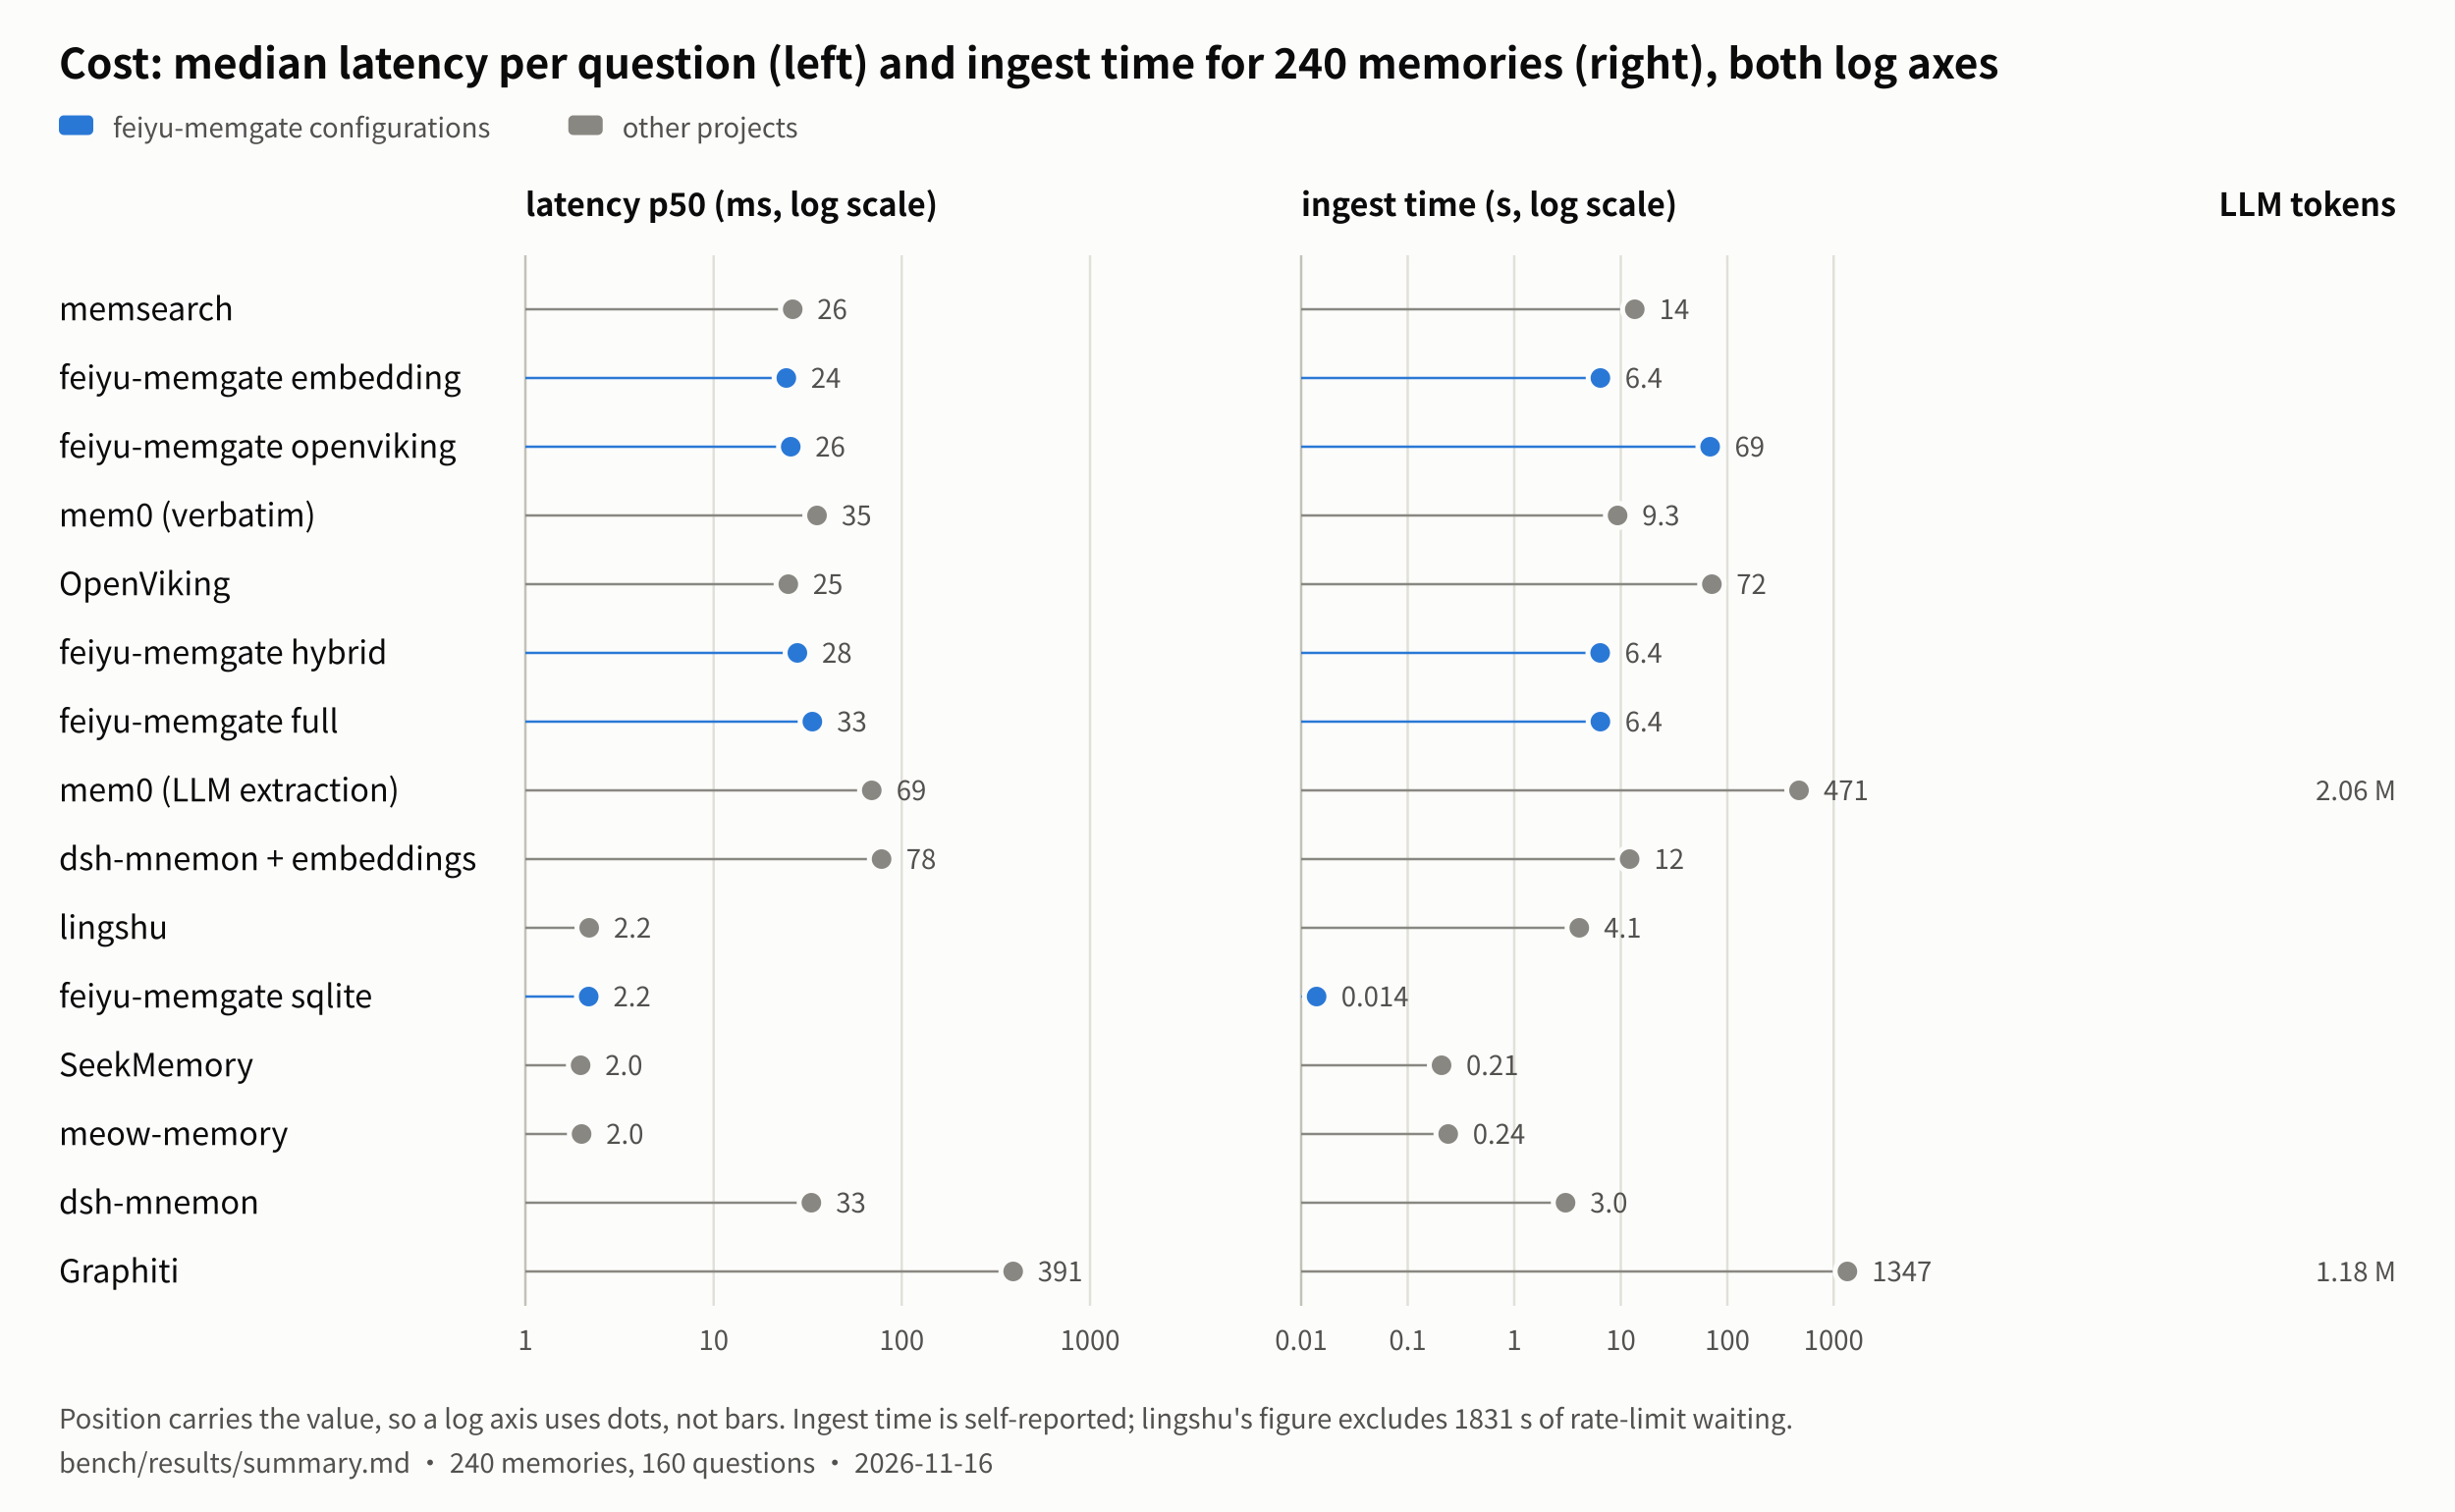
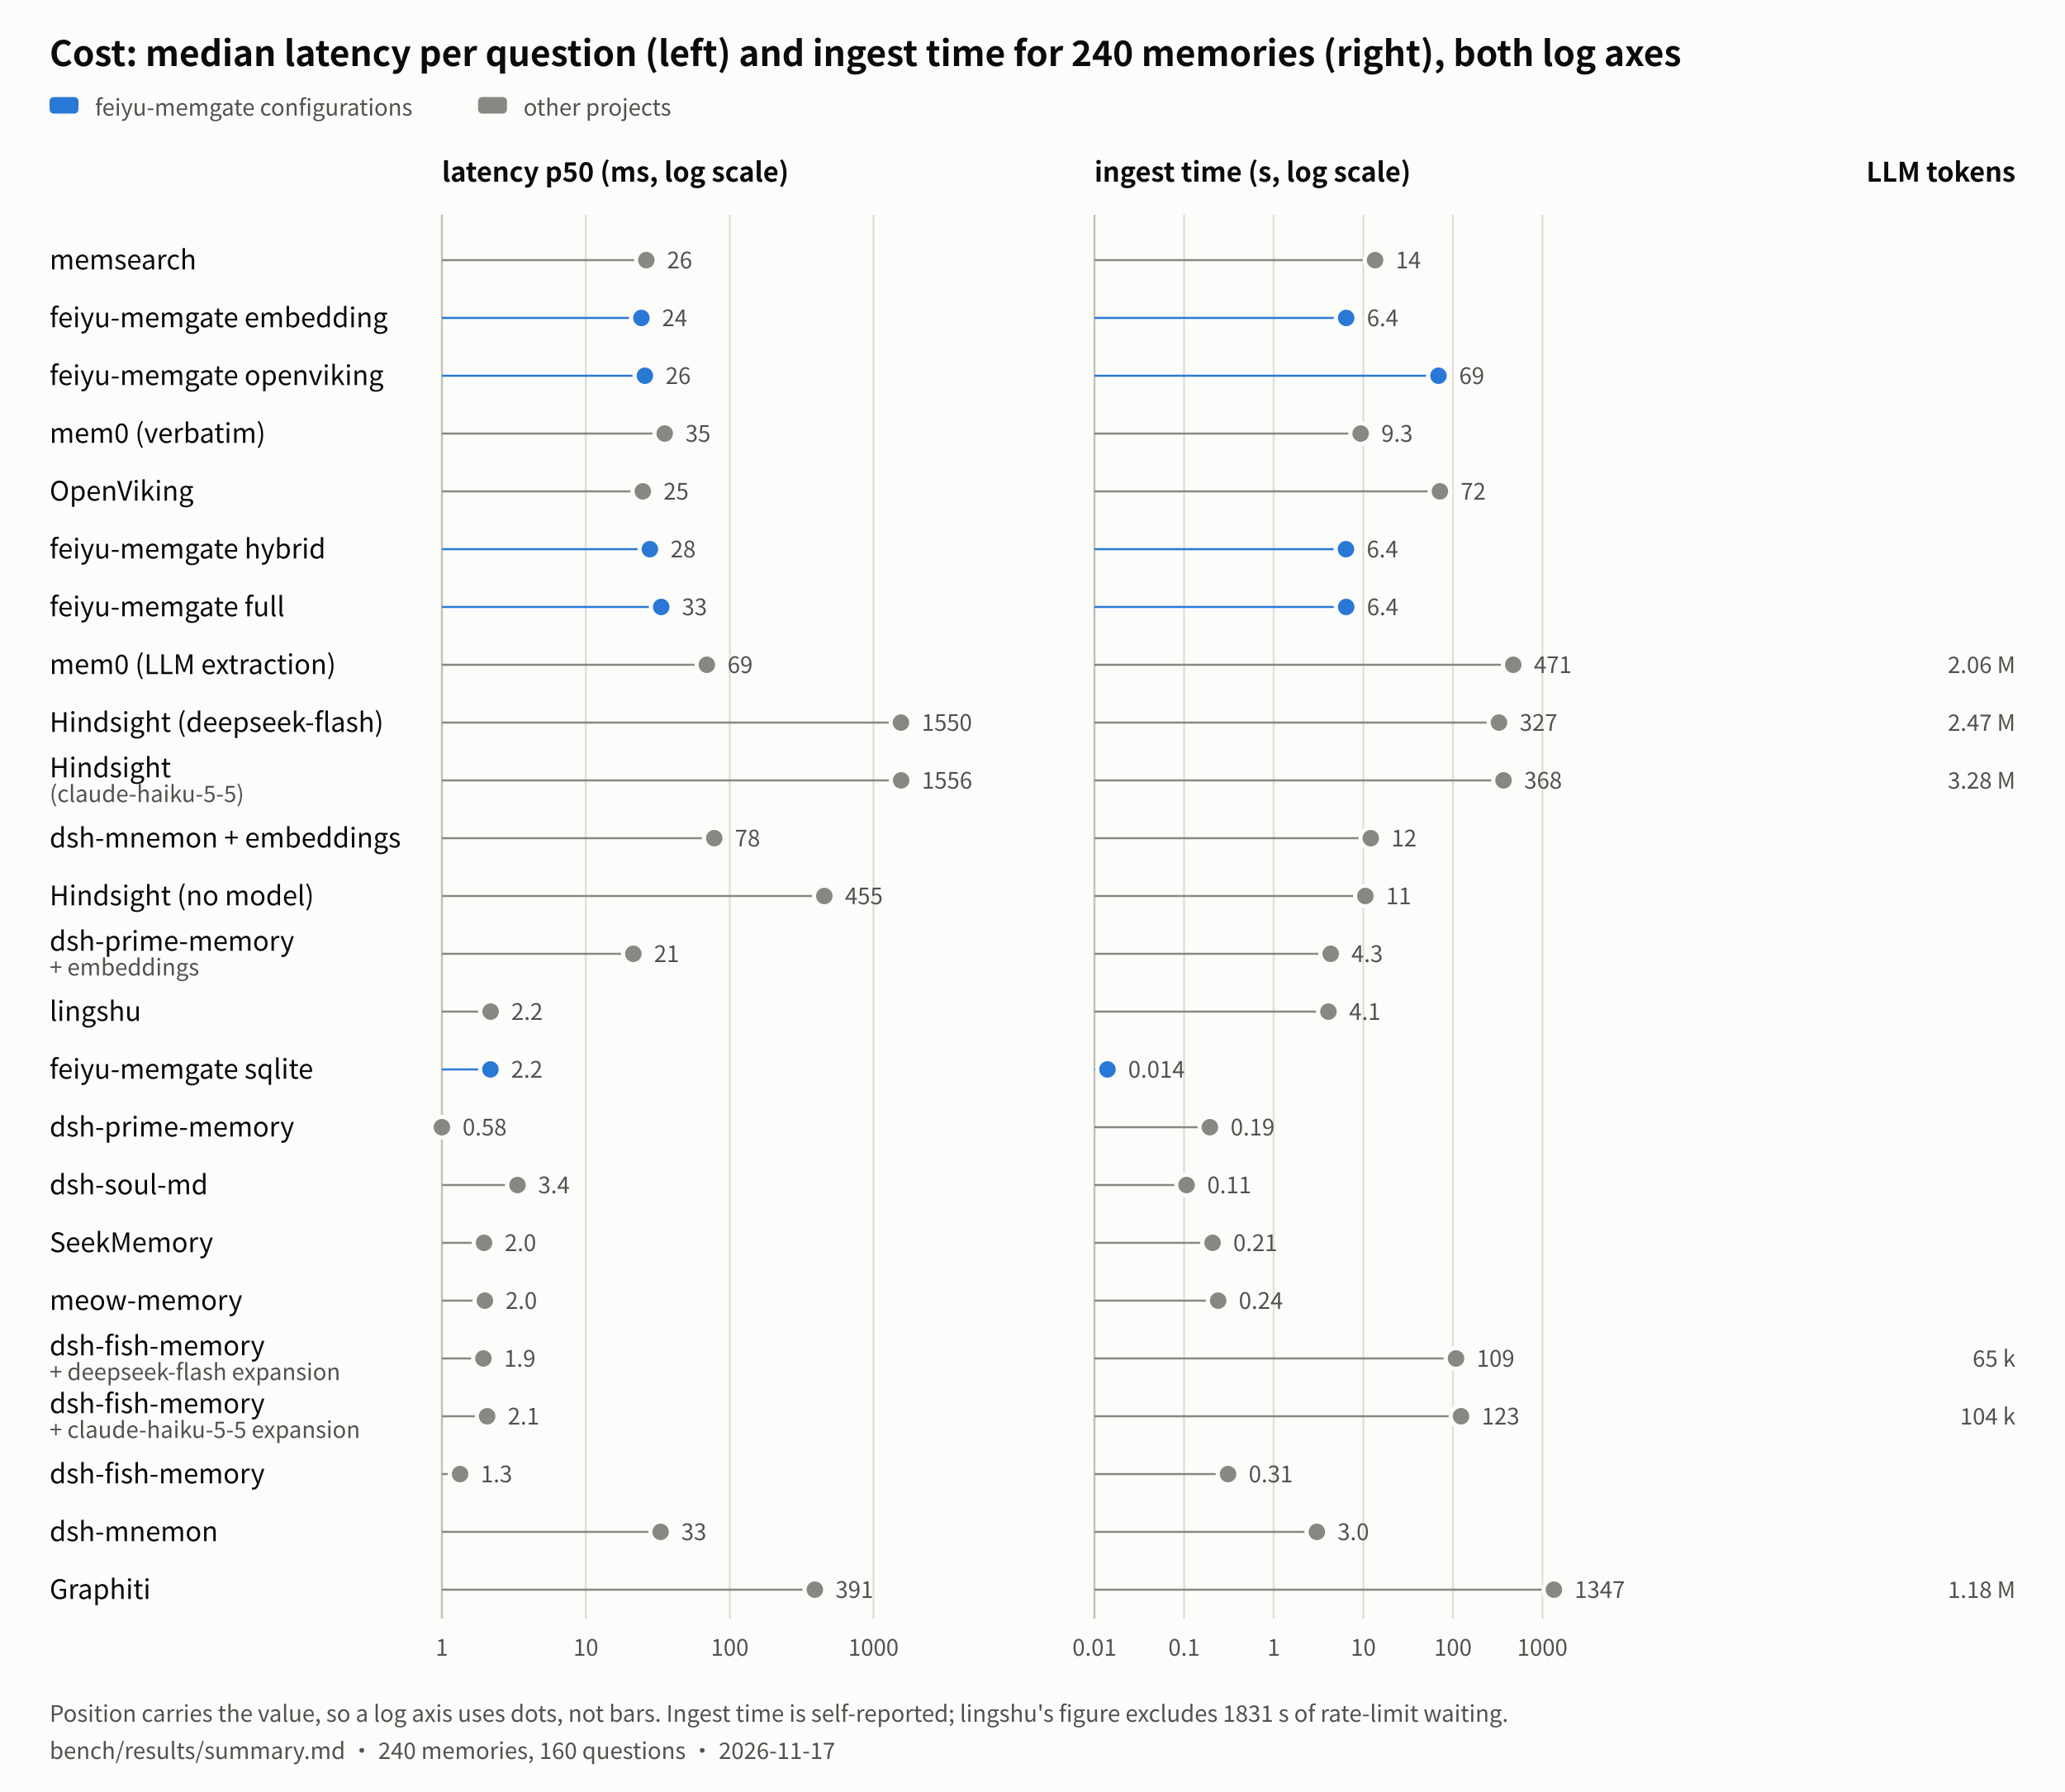
- <svg xmlns="http://www.w3.org/2000/svg" width="1000" height="616" viewBox="0 0 1000 616" role="img" lang="en">
+ <svg xmlns="http://www.w3.org/2000/svg" width="1000" height="868" viewBox="0 0 1000 868" role="img" lang="en">
  <style>text{font-family:-apple-system, "Segoe UI", "Microsoft YaHei", "PingFang SC", "Noto Sans CJK SC", "Helvetica Neue", Arial, sans-serif;fill:#52514e;font-size:13px}.t{font-size:17px;font-weight:600;fill:#0b0b0b}.l{font-size:13px;fill:#0b0b0b}.lb{font-size:13px;font-weight:600;fill:#0b0b0b}.s{font-size:11px;fill:#52514e}.grid{stroke:#e1e0d9;stroke-width:1;fill:none}.axis{stroke:#c3c2b7;stroke-width:1;fill:none}.tick{stroke:#0b0b0b;stroke-width:2;fill:none}.lead{stroke-width:1;fill:none}.fa{fill:#2a78d6}.fo{fill:#898781}.tint{fill:#898781;fill-opacity:0.35}</style>
-   <rect width="1000" height="616" fill="#fcfcfb" />
+   <rect width="1000" height="868" fill="#fcfcfb" />
  <text x="24.0" y="32.0" class="t">Cost: median latency per question (left) and ingest time for 240 memories (right), both log axes</text>
  <rect x="24.0" y="47.0" width="14" height="8" rx="2" class="fa" />
  <text x="46.0" y="56.0" class="s">feiyu-memgate configurations</text>
  <rect x="231.5" y="47.0" width="14" height="8" rx="2" class="fo" />
  <text x="253.5" y="56.0" class="s">other projects</text>
  <text x="214.0" y="88.0" class="lb">latency p50 (ms, log scale)</text>
-   <line x1="214.0" y1="104.0" x2="214.0" y2="532.0" class="axis" />
-   <text x="214.0" y="550.0" class="s" text-anchor="middle">1</text>
-   <line x1="290.7" y1="104.0" x2="290.7" y2="532.0" class="grid" />
-   <text x="290.7" y="550.0" class="s" text-anchor="middle">10</text>
-   <line x1="367.3" y1="104.0" x2="367.3" y2="532.0" class="grid" />
-   <text x="367.3" y="550.0" class="s" text-anchor="middle">100</text>
-   <line x1="444.0" y1="104.0" x2="444.0" y2="532.0" class="grid" />
-   <text x="444.0" y="550.0" class="s" text-anchor="middle">1000</text>
+   <line x1="214.0" y1="104.0" x2="214.0" y2="784.0" class="axis" />
+   <text x="214.0" y="802.0" class="s" text-anchor="middle">1</text>
+   <line x1="283.7" y1="104.0" x2="283.7" y2="784.0" class="grid" />
+   <text x="283.7" y="802.0" class="s" text-anchor="middle">10</text>
+   <line x1="353.4" y1="104.0" x2="353.4" y2="784.0" class="grid" />
+   <text x="353.4" y="802.0" class="s" text-anchor="middle">100</text>
+   <line x1="423.0" y1="104.0" x2="423.0" y2="784.0" class="grid" />
+   <text x="423.0" y="802.0" class="s" text-anchor="middle">1000</text>
  <text x="530.0" y="88.0" class="lb">ingest time (s, log scale)</text>
-   <line x1="530.0" y1="104.0" x2="530.0" y2="532.0" class="axis" />
-   <text x="530.0" y="550.0" class="s" text-anchor="middle">0.01</text>
-   <line x1="573.4" y1="104.0" x2="573.4" y2="532.0" class="grid" />
-   <text x="573.4" y="550.0" class="s" text-anchor="middle">0.1</text>
-   <line x1="616.8" y1="104.0" x2="616.8" y2="532.0" class="grid" />
-   <text x="616.8" y="550.0" class="s" text-anchor="middle">1</text>
-   <line x1="660.2" y1="104.0" x2="660.2" y2="532.0" class="grid" />
-   <text x="660.2" y="550.0" class="s" text-anchor="middle">10</text>
-   <line x1="703.6" y1="104.0" x2="703.6" y2="532.0" class="grid" />
-   <text x="703.6" y="550.0" class="s" text-anchor="middle">100</text>
-   <line x1="746.9" y1="104.0" x2="746.9" y2="532.0" class="grid" />
-   <text x="746.9" y="550.0" class="s" text-anchor="middle">1000</text>
+   <line x1="530.0" y1="104.0" x2="530.0" y2="784.0" class="axis" />
+   <text x="530.0" y="802.0" class="s" text-anchor="middle">0.01</text>
+   <line x1="573.4" y1="104.0" x2="573.4" y2="784.0" class="grid" />
+   <text x="573.4" y="802.0" class="s" text-anchor="middle">0.1</text>
+   <line x1="616.8" y1="104.0" x2="616.8" y2="784.0" class="grid" />
+   <text x="616.8" y="802.0" class="s" text-anchor="middle">1</text>
+   <line x1="660.2" y1="104.0" x2="660.2" y2="784.0" class="grid" />
+   <text x="660.2" y="802.0" class="s" text-anchor="middle">10</text>
+   <line x1="703.6" y1="104.0" x2="703.6" y2="784.0" class="grid" />
+   <text x="703.6" y="802.0" class="s" text-anchor="middle">100</text>
+   <line x1="746.9" y1="104.0" x2="746.9" y2="784.0" class="grid" />
+   <text x="746.9" y="802.0" class="s" text-anchor="middle">1000</text>
  <text x="976.0" y="88.0" class="lb" text-anchor="end">LLM tokens</text>
  <text x="24.0" y="130.5" class="l">memsearch</text>
-   <line x1="214.0" y1="126.0" x2="322.9" y2="126.0" class="lead" stroke="#898781" />
-   <circle cx="322.9" cy="126.0" r="5" fill="#898781" stroke="#fcfcfb" stroke-width="2" />
-   <text x="332.9" y="130.0" class="s">26</text>
+   <line x1="214.0" y1="126.0" x2="313.0" y2="126.0" class="lead" stroke="#898781" />
+   <circle cx="313.0" cy="126.0" r="5" fill="#898781" stroke="#fcfcfb" stroke-width="2" />
+   <text x="323.0" y="130.0" class="s">26</text>
  <line x1="530.0" y1="126.0" x2="665.9" y2="126.0" class="lead" stroke="#898781" />
  <circle cx="665.9" cy="126.0" r="5" fill="#898781" stroke="#fcfcfb" stroke-width="2" />
  <text x="675.9" y="130.0" class="s">14</text>
  <text x="24.0" y="158.5" class="l">feiyu-memgate embedding</text>
-   <line x1="214.0" y1="154.0" x2="320.3" y2="154.0" class="lead" stroke="#2a78d6" />
-   <circle cx="320.3" cy="154.0" r="5" fill="#2a78d6" stroke="#fcfcfb" stroke-width="2" />
-   <text x="330.3" y="158.0" class="s">24</text>
+   <line x1="214.0" y1="154.0" x2="310.6" y2="154.0" class="lead" stroke="#2a78d6" />
+   <circle cx="310.6" cy="154.0" r="5" fill="#2a78d6" stroke="#fcfcfb" stroke-width="2" />
+   <text x="320.6" y="158.0" class="s">24</text>
  <line x1="530.0" y1="154.0" x2="651.9" y2="154.0" class="lead" stroke="#2a78d6" />
  <circle cx="651.9" cy="154.0" r="5" fill="#2a78d6" stroke="#fcfcfb" stroke-width="2" />
  <text x="661.9" y="158.0" class="s">6.4</text>
  <text x="24.0" y="186.5" class="l">feiyu-memgate openviking</text>
-   <line x1="214.0" y1="182.0" x2="322.1" y2="182.0" class="lead" stroke="#2a78d6" />
-   <circle cx="322.1" cy="182.0" r="5" fill="#2a78d6" stroke="#fcfcfb" stroke-width="2" />
-   <text x="332.1" y="186.0" class="s">26</text>
+   <line x1="214.0" y1="182.0" x2="312.3" y2="182.0" class="lead" stroke="#2a78d6" />
+   <circle cx="312.3" cy="182.0" r="5" fill="#2a78d6" stroke="#fcfcfb" stroke-width="2" />
+   <text x="322.3" y="186.0" class="s">26</text>
  <line x1="530.0" y1="182.0" x2="696.6" y2="182.0" class="lead" stroke="#2a78d6" />
  <circle cx="696.6" cy="182.0" r="5" fill="#2a78d6" stroke="#fcfcfb" stroke-width="2" />
  <text x="706.6" y="186.0" class="s">69</text>
  <text x="24.0" y="214.5" class="l">mem0 (verbatim)</text>
-   <line x1="214.0" y1="210.0" x2="332.8" y2="210.0" class="lead" stroke="#898781" />
-   <circle cx="332.8" cy="210.0" r="5" fill="#898781" stroke="#fcfcfb" stroke-width="2" />
-   <text x="342.8" y="214.0" class="s">35</text>
+   <line x1="214.0" y1="210.0" x2="321.9" y2="210.0" class="lead" stroke="#898781" />
+   <circle cx="321.9" cy="210.0" r="5" fill="#898781" stroke="#fcfcfb" stroke-width="2" />
+   <text x="331.9" y="214.0" class="s">35</text>
  <line x1="530.0" y1="210.0" x2="658.9" y2="210.0" class="lead" stroke="#898781" />
  <circle cx="658.9" cy="210.0" r="5" fill="#898781" stroke="#fcfcfb" stroke-width="2" />
  <text x="668.9" y="214.0" class="s">9.3</text>
  <text x="24.0" y="242.5" class="l">OpenViking</text>
-   <line x1="214.0" y1="238.0" x2="321.1" y2="238.0" class="lead" stroke="#898781" />
-   <circle cx="321.1" cy="238.0" r="5" fill="#898781" stroke="#fcfcfb" stroke-width="2" />
-   <text x="331.1" y="242.0" class="s">25</text>
+   <line x1="214.0" y1="238.0" x2="311.3" y2="238.0" class="lead" stroke="#898781" />
+   <circle cx="311.3" cy="238.0" r="5" fill="#898781" stroke="#fcfcfb" stroke-width="2" />
+   <text x="321.3" y="242.0" class="s">25</text>
  <line x1="530.0" y1="238.0" x2="697.3" y2="238.0" class="lead" stroke="#898781" />
  <circle cx="697.3" cy="238.0" r="5" fill="#898781" stroke="#fcfcfb" stroke-width="2" />
  <text x="707.3" y="242.0" class="s">72</text>
  <text x="24.0" y="270.5" class="l">feiyu-memgate hybrid</text>
-   <line x1="214.0" y1="266.0" x2="324.8" y2="266.0" class="lead" stroke="#2a78d6" />
-   <circle cx="324.8" cy="266.0" r="5" fill="#2a78d6" stroke="#fcfcfb" stroke-width="2" />
-   <text x="334.8" y="270.0" class="s">28</text>
+   <line x1="214.0" y1="266.0" x2="314.7" y2="266.0" class="lead" stroke="#2a78d6" />
+   <circle cx="314.7" cy="266.0" r="5" fill="#2a78d6" stroke="#fcfcfb" stroke-width="2" />
+   <text x="324.7" y="270.0" class="s">28</text>
  <line x1="530.0" y1="266.0" x2="651.8" y2="266.0" class="lead" stroke="#2a78d6" />
  <circle cx="651.8" cy="266.0" r="5" fill="#2a78d6" stroke="#fcfcfb" stroke-width="2" />
  <text x="661.8" y="270.0" class="s">6.4</text>
  <text x="24.0" y="298.5" class="l">feiyu-memgate full</text>
-   <line x1="214.0" y1="294.0" x2="330.9" y2="294.0" class="lead" stroke="#2a78d6" />
-   <circle cx="330.9" cy="294.0" r="5" fill="#2a78d6" stroke="#fcfcfb" stroke-width="2" />
-   <text x="340.9" y="298.0" class="s">33</text>
+   <line x1="214.0" y1="294.0" x2="320.2" y2="294.0" class="lead" stroke="#2a78d6" />
+   <circle cx="320.2" cy="294.0" r="5" fill="#2a78d6" stroke="#fcfcfb" stroke-width="2" />
+   <text x="330.2" y="298.0" class="s">33</text>
  <line x1="530.0" y1="294.0" x2="651.9" y2="294.0" class="lead" stroke="#2a78d6" />
  <circle cx="651.9" cy="294.0" r="5" fill="#2a78d6" stroke="#fcfcfb" stroke-width="2" />
  <text x="661.9" y="298.0" class="s">6.4</text>
  <text x="24.0" y="326.5" class="l">mem0 (LLM extraction)</text>
-   <line x1="214.0" y1="322.0" x2="355.1" y2="322.0" class="lead" stroke="#898781" />
-   <circle cx="355.1" cy="322.0" r="5" fill="#898781" stroke="#fcfcfb" stroke-width="2" />
-   <text x="365.1" y="326.0" class="s">69</text>
+   <line x1="214.0" y1="322.0" x2="342.3" y2="322.0" class="lead" stroke="#898781" />
+   <circle cx="342.3" cy="322.0" r="5" fill="#898781" stroke="#fcfcfb" stroke-width="2" />
+   <text x="352.3" y="326.0" class="s">69</text>
  <line x1="530.0" y1="322.0" x2="732.8" y2="322.0" class="lead" stroke="#898781" />
  <circle cx="732.8" cy="322.0" r="5" fill="#898781" stroke="#fcfcfb" stroke-width="2" />
  <text x="742.8" y="326.0" class="s">471</text>
  <text x="976.0" y="326.0" class="s" text-anchor="end">2.06 M</text>
-   <text x="24.0" y="354.5" class="l">dsh-mnemon + embeddings</text>
-   <line x1="214.0" y1="350.0" x2="359.1" y2="350.0" class="lead" stroke="#898781" />
-   <circle cx="359.1" cy="350.0" r="5" fill="#898781" stroke="#fcfcfb" stroke-width="2" />
-   <text x="369.1" y="354.0" class="s">78</text>
-   <line x1="530.0" y1="350.0" x2="663.8" y2="350.0" class="lead" stroke="#898781" />
-   <circle cx="663.8" cy="350.0" r="5" fill="#898781" stroke="#fcfcfb" stroke-width="2" />
-   <text x="673.8" y="354.0" class="s">12</text>
-   <text x="24.0" y="382.5" class="l">lingshu</text>
-   <line x1="214.0" y1="378.0" x2="240.0" y2="378.0" class="lead" stroke="#898781" />
-   <circle cx="240.0" cy="378.0" r="5" fill="#898781" stroke="#fcfcfb" stroke-width="2" />
-   <text x="250.0" y="382.0" class="s">2.2</text>
-   <line x1="530.0" y1="378.0" x2="643.3" y2="378.0" class="lead" stroke="#898781" />
-   <circle cx="643.3" cy="378.0" r="5" fill="#898781" stroke="#fcfcfb" stroke-width="2" />
-   <text x="653.3" y="382.0" class="s">4.1</text>
-   <text x="24.0" y="410.5" class="l">feiyu-memgate sqlite</text>
-   <line x1="214.0" y1="406.0" x2="239.8" y2="406.0" class="lead" stroke="#2a78d6" />
-   <circle cx="239.8" cy="406.0" r="5" fill="#2a78d6" stroke="#fcfcfb" stroke-width="2" />
-   <text x="249.8" y="410.0" class="s">2.2</text>
-   <line x1="530.0" y1="406.0" x2="536.3" y2="406.0" class="lead" stroke="#2a78d6" />
-   <circle cx="536.3" cy="406.0" r="5" fill="#2a78d6" stroke="#fcfcfb" stroke-width="2" />
-   <text x="546.3" y="410.0" class="s">0.014</text>
-   <text x="24.0" y="438.5" class="l">SeekMemory</text>
-   <line x1="214.0" y1="434.0" x2="236.5" y2="434.0" class="lead" stroke="#898781" />
-   <circle cx="236.5" cy="434.0" r="5" fill="#898781" stroke="#fcfcfb" stroke-width="2" />
-   <text x="246.5" y="438.0" class="s">2.0</text>
-   <line x1="530.0" y1="434.0" x2="587.2" y2="434.0" class="lead" stroke="#898781" />
-   <circle cx="587.2" cy="434.0" r="5" fill="#898781" stroke="#fcfcfb" stroke-width="2" />
-   <text x="597.2" y="438.0" class="s">0.21</text>
-   <text x="24.0" y="466.5" class="l">meow-memory</text>
-   <line x1="214.0" y1="462.0" x2="236.9" y2="462.0" class="lead" stroke="#898781" />
-   <circle cx="236.9" cy="462.0" r="5" fill="#898781" stroke="#fcfcfb" stroke-width="2" />
-   <text x="246.9" y="466.0" class="s">2.0</text>
-   <line x1="530.0" y1="462.0" x2="589.9" y2="462.0" class="lead" stroke="#898781" />
-   <circle cx="589.9" cy="462.0" r="5" fill="#898781" stroke="#fcfcfb" stroke-width="2" />
-   <text x="599.9" y="466.0" class="s">0.24</text>
-   <text x="24.0" y="494.5" class="l">dsh-mnemon</text>
-   <line x1="214.0" y1="490.0" x2="330.5" y2="490.0" class="lead" stroke="#898781" />
-   <circle cx="330.5" cy="490.0" r="5" fill="#898781" stroke="#fcfcfb" stroke-width="2" />
-   <text x="340.5" y="494.0" class="s">33</text>
-   <line x1="530.0" y1="490.0" x2="637.7" y2="490.0" class="lead" stroke="#898781" />
-   <circle cx="637.7" cy="490.0" r="5" fill="#898781" stroke="#fcfcfb" stroke-width="2" />
-   <text x="647.7" y="494.0" class="s">3.0</text>
-   <text x="24.0" y="522.5" class="l">Graphiti</text>
-   <line x1="214.0" y1="518.0" x2="412.7" y2="518.0" class="lead" stroke="#898781" />
-   <circle cx="412.7" cy="518.0" r="5" fill="#898781" stroke="#fcfcfb" stroke-width="2" />
-   <text x="422.7" y="522.0" class="s">391</text>
-   <line x1="530.0" y1="518.0" x2="752.5" y2="518.0" class="lead" stroke="#898781" />
-   <circle cx="752.5" cy="518.0" r="5" fill="#898781" stroke="#fcfcfb" stroke-width="2" />
-   <text x="762.5" y="522.0" class="s">1347</text>
-   <text x="976.0" y="522.0" class="s" text-anchor="end">1.18 M</text>
-   <text x="24.0" y="582.0" class="s">Position carries the value, so a log axis uses dots, not bars. Ingest time is self-reported; lingshu's figure excludes 1831 s of rate-limit waiting.</text>
-   <text x="24.0" y="600.0" class="s">bench/results/summary.md · 240 memories, 160 questions · 2026-11-16</text>
+   <text x="24.0" y="354.5" class="l">Hindsight (deepseek-flash)</text>
+   <line x1="214.0" y1="350.0" x2="436.3" y2="350.0" class="lead" stroke="#898781" />
+   <circle cx="436.3" cy="350.0" r="5" fill="#898781" stroke="#fcfcfb" stroke-width="2" />
+   <text x="446.3" y="354.0" class="s">1550</text>
+   <line x1="530.0" y1="350.0" x2="725.9" y2="350.0" class="lead" stroke="#898781" />
+   <circle cx="725.9" cy="350.0" r="5" fill="#898781" stroke="#fcfcfb" stroke-width="2" />
+   <text x="735.9" y="354.0" class="s">327</text>
+   <text x="976.0" y="354.0" class="s" text-anchor="end">2.47 M</text>
+   <text x="24.0" y="376.5" class="l">Hindsight</text>
+   <text x="24.0" y="388.5" class="s">(claude-haiku-5-5)</text>
+   <line x1="214.0" y1="378.0" x2="436.4" y2="378.0" class="lead" stroke="#898781" />
+   <circle cx="436.4" cy="378.0" r="5" fill="#898781" stroke="#fcfcfb" stroke-width="2" />
+   <text x="446.4" y="382.0" class="s">1556</text>
+   <line x1="530.0" y1="378.0" x2="728.1" y2="378.0" class="lead" stroke="#898781" />
+   <circle cx="728.1" cy="378.0" r="5" fill="#898781" stroke="#fcfcfb" stroke-width="2" />
+   <text x="738.1" y="382.0" class="s">368</text>
+   <text x="976.0" y="382.0" class="s" text-anchor="end">3.28 M</text>
+   <text x="24.0" y="410.5" class="l">dsh-mnemon + embeddings</text>
+   <line x1="214.0" y1="406.0" x2="345.9" y2="406.0" class="lead" stroke="#898781" />
+   <circle cx="345.9" cy="406.0" r="5" fill="#898781" stroke="#fcfcfb" stroke-width="2" />
+   <text x="355.9" y="410.0" class="s">78</text>
+   <line x1="530.0" y1="406.0" x2="663.8" y2="406.0" class="lead" stroke="#898781" />
+   <circle cx="663.8" cy="406.0" r="5" fill="#898781" stroke="#fcfcfb" stroke-width="2" />
+   <text x="673.8" y="410.0" class="s">12</text>
+   <text x="24.0" y="438.5" class="l">Hindsight (no model)</text>
+   <line x1="214.0" y1="434.0" x2="399.2" y2="434.0" class="lead" stroke="#898781" />
+   <circle cx="399.2" cy="434.0" r="5" fill="#898781" stroke="#fcfcfb" stroke-width="2" />
+   <text x="409.2" y="438.0" class="s">455</text>
+   <line x1="530.0" y1="434.0" x2="661.2" y2="434.0" class="lead" stroke="#898781" />
+   <circle cx="661.2" cy="434.0" r="5" fill="#898781" stroke="#fcfcfb" stroke-width="2" />
+   <text x="671.2" y="438.0" class="s">11</text>
+   <text x="24.0" y="460.5" class="l">dsh-prime-memory</text>
+   <text x="24.0" y="472.5" class="s">+ embeddings</text>
+   <line x1="214.0" y1="462.0" x2="306.7" y2="462.0" class="lead" stroke="#898781" />
+   <circle cx="306.7" cy="462.0" r="5" fill="#898781" stroke="#fcfcfb" stroke-width="2" />
+   <text x="316.7" y="466.0" class="s">21</text>
+   <line x1="530.0" y1="462.0" x2="644.4" y2="462.0" class="lead" stroke="#898781" />
+   <circle cx="644.4" cy="462.0" r="5" fill="#898781" stroke="#fcfcfb" stroke-width="2" />
+   <text x="654.4" y="466.0" class="s">4.3</text>
+   <text x="24.0" y="494.5" class="l">lingshu</text>
+   <line x1="214.0" y1="490.0" x2="237.6" y2="490.0" class="lead" stroke="#898781" />
+   <circle cx="237.6" cy="490.0" r="5" fill="#898781" stroke="#fcfcfb" stroke-width="2" />
+   <text x="247.6" y="494.0" class="s">2.2</text>
+   <line x1="530.0" y1="490.0" x2="643.3" y2="490.0" class="lead" stroke="#898781" />
+   <circle cx="643.3" cy="490.0" r="5" fill="#898781" stroke="#fcfcfb" stroke-width="2" />
+   <text x="653.3" y="494.0" class="s">4.1</text>
+   <text x="24.0" y="522.5" class="l">feiyu-memgate sqlite</text>
+   <line x1="214.0" y1="518.0" x2="237.5" y2="518.0" class="lead" stroke="#2a78d6" />
+   <circle cx="237.5" cy="518.0" r="5" fill="#2a78d6" stroke="#fcfcfb" stroke-width="2" />
+   <text x="247.5" y="522.0" class="s">2.2</text>
+   <line x1="530.0" y1="518.0" x2="536.3" y2="518.0" class="lead" stroke="#2a78d6" />
+   <circle cx="536.3" cy="518.0" r="5" fill="#2a78d6" stroke="#fcfcfb" stroke-width="2" />
+   <text x="546.3" y="522.0" class="s">0.014</text>
+   <text x="24.0" y="550.5" class="l">dsh-prime-memory</text>
+   <line x1="214.0" y1="546.0" x2="214.0" y2="546.0" class="lead" stroke="#898781" />
+   <circle cx="214.0" cy="546.0" r="5" fill="#898781" stroke="#fcfcfb" stroke-width="2" />
+   <text x="224.0" y="550.0" class="s">0.58</text>
+   <line x1="530.0" y1="546.0" x2="585.9" y2="546.0" class="lead" stroke="#898781" />
+   <circle cx="585.9" cy="546.0" r="5" fill="#898781" stroke="#fcfcfb" stroke-width="2" />
+   <text x="595.9" y="550.0" class="s">0.19</text>
+   <text x="24.0" y="578.5" class="l">dsh-soul-md</text>
+   <line x1="214.0" y1="574.0" x2="250.6" y2="574.0" class="lead" stroke="#898781" />
+   <circle cx="250.6" cy="574.0" r="5" fill="#898781" stroke="#fcfcfb" stroke-width="2" />
+   <text x="260.6" y="578.0" class="s">3.4</text>
+   <line x1="530.0" y1="574.0" x2="574.6" y2="574.0" class="lead" stroke="#898781" />
+   <circle cx="574.6" cy="574.0" r="5" fill="#898781" stroke="#fcfcfb" stroke-width="2" />
+   <text x="584.6" y="578.0" class="s">0.11</text>
+   <text x="24.0" y="606.5" class="l">SeekMemory</text>
+   <line x1="214.0" y1="602.0" x2="234.4" y2="602.0" class="lead" stroke="#898781" />
+   <circle cx="234.4" cy="602.0" r="5" fill="#898781" stroke="#fcfcfb" stroke-width="2" />
+   <text x="244.4" y="606.0" class="s">2.0</text>
+   <line x1="530.0" y1="602.0" x2="587.2" y2="602.0" class="lead" stroke="#898781" />
+   <circle cx="587.2" cy="602.0" r="5" fill="#898781" stroke="#fcfcfb" stroke-width="2" />
+   <text x="597.2" y="606.0" class="s">0.21</text>
+   <text x="24.0" y="634.5" class="l">meow-memory</text>
+   <line x1="214.0" y1="630.0" x2="234.8" y2="630.0" class="lead" stroke="#898781" />
+   <circle cx="234.8" cy="630.0" r="5" fill="#898781" stroke="#fcfcfb" stroke-width="2" />
+   <text x="244.8" y="634.0" class="s">2.0</text>
+   <line x1="530.0" y1="630.0" x2="589.9" y2="630.0" class="lead" stroke="#898781" />
+   <circle cx="589.9" cy="630.0" r="5" fill="#898781" stroke="#fcfcfb" stroke-width="2" />
+   <text x="599.9" y="634.0" class="s">0.24</text>
+   <text x="24.0" y="656.5" class="l">dsh-fish-memory</text>
+   <text x="24.0" y="668.5" class="s">+ deepseek-flash expansion</text>
+   <line x1="214.0" y1="658.0" x2="234.1" y2="658.0" class="lead" stroke="#898781" />
+   <circle cx="234.1" cy="658.0" r="5" fill="#898781" stroke="#fcfcfb" stroke-width="2" />
+   <text x="244.1" y="662.0" class="s">1.9</text>
+   <line x1="530.0" y1="658.0" x2="705.1" y2="658.0" class="lead" stroke="#898781" />
+   <circle cx="705.1" cy="658.0" r="5" fill="#898781" stroke="#fcfcfb" stroke-width="2" />
+   <text x="715.1" y="662.0" class="s">109</text>
+   <text x="976.0" y="662.0" class="s" text-anchor="end">65 k</text>
+   <text x="24.0" y="684.5" class="l">dsh-fish-memory</text>
+   <text x="24.0" y="696.5" class="s">+ claude-haiku-5-5 expansion</text>
+   <line x1="214.0" y1="686.0" x2="235.9" y2="686.0" class="lead" stroke="#898781" />
+   <circle cx="235.9" cy="686.0" r="5" fill="#898781" stroke="#fcfcfb" stroke-width="2" />
+   <text x="245.9" y="690.0" class="s">2.1</text>
+   <line x1="530.0" y1="686.0" x2="707.5" y2="686.0" class="lead" stroke="#898781" />
+   <circle cx="707.5" cy="686.0" r="5" fill="#898781" stroke="#fcfcfb" stroke-width="2" />
+   <text x="717.5" y="690.0" class="s">123</text>
+   <text x="976.0" y="690.0" class="s" text-anchor="end">104 k</text>
+   <text x="24.0" y="718.5" class="l">dsh-fish-memory</text>
+   <line x1="214.0" y1="714.0" x2="222.8" y2="714.0" class="lead" stroke="#898781" />
+   <circle cx="222.8" cy="714.0" r="5" fill="#898781" stroke="#fcfcfb" stroke-width="2" />
+   <text x="232.8" y="718.0" class="s">1.3</text>
+   <line x1="530.0" y1="714.0" x2="594.7" y2="714.0" class="lead" stroke="#898781" />
+   <circle cx="594.7" cy="714.0" r="5" fill="#898781" stroke="#fcfcfb" stroke-width="2" />
+   <text x="604.7" y="718.0" class="s">0.31</text>
+   <text x="24.0" y="746.5" class="l">dsh-mnemon</text>
+   <line x1="214.0" y1="742.0" x2="319.9" y2="742.0" class="lead" stroke="#898781" />
+   <circle cx="319.9" cy="742.0" r="5" fill="#898781" stroke="#fcfcfb" stroke-width="2" />
+   <text x="329.9" y="746.0" class="s">33</text>
+   <line x1="530.0" y1="742.0" x2="637.7" y2="742.0" class="lead" stroke="#898781" />
+   <circle cx="637.7" cy="742.0" r="5" fill="#898781" stroke="#fcfcfb" stroke-width="2" />
+   <text x="647.7" y="746.0" class="s">3.0</text>
+   <text x="24.0" y="774.5" class="l">Graphiti</text>
+   <line x1="214.0" y1="770.0" x2="394.6" y2="770.0" class="lead" stroke="#898781" />
+   <circle cx="394.6" cy="770.0" r="5" fill="#898781" stroke="#fcfcfb" stroke-width="2" />
+   <text x="404.6" y="774.0" class="s">391</text>
+   <line x1="530.0" y1="770.0" x2="752.5" y2="770.0" class="lead" stroke="#898781" />
+   <circle cx="752.5" cy="770.0" r="5" fill="#898781" stroke="#fcfcfb" stroke-width="2" />
+   <text x="762.5" y="774.0" class="s">1347</text>
+   <text x="976.0" y="774.0" class="s" text-anchor="end">1.18 M</text>
+   <text x="24.0" y="834.0" class="s">Position carries the value, so a log axis uses dots, not bars. Ingest time is self-reported; lingshu's figure excludes 1831 s of rate-limit waiting.</text>
+   <text x="24.0" y="852.0" class="s">bench/results/summary.md · 240 memories, 160 questions · 2026-11-17</text>
</svg>
